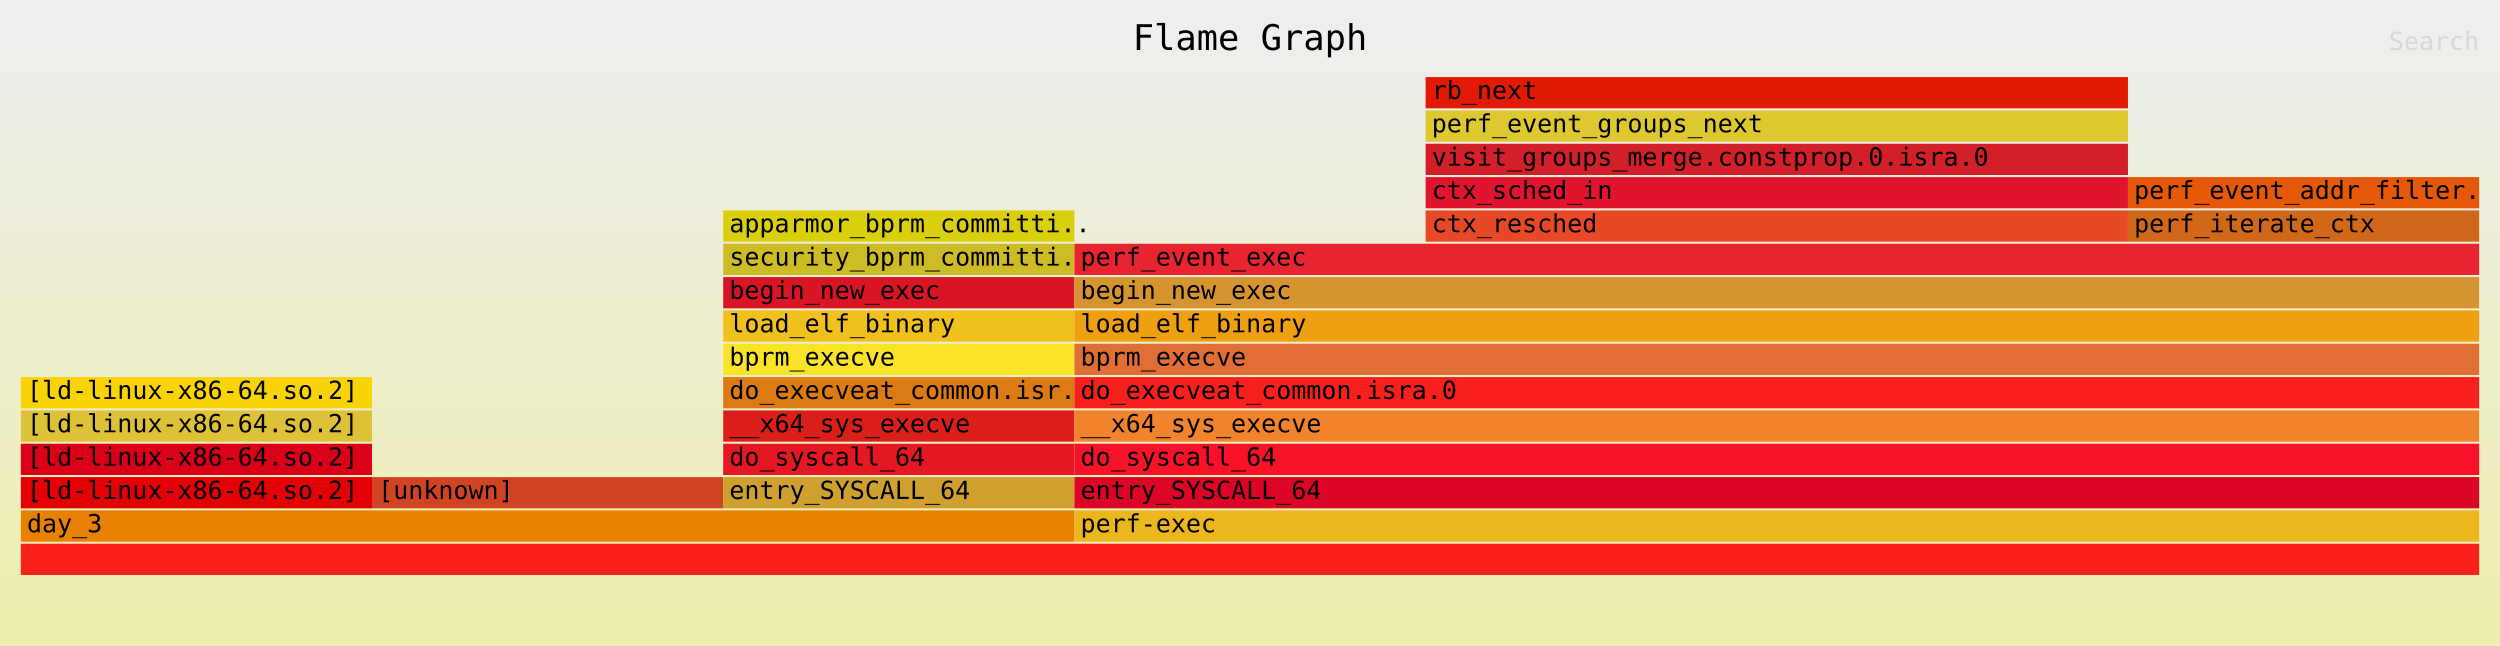
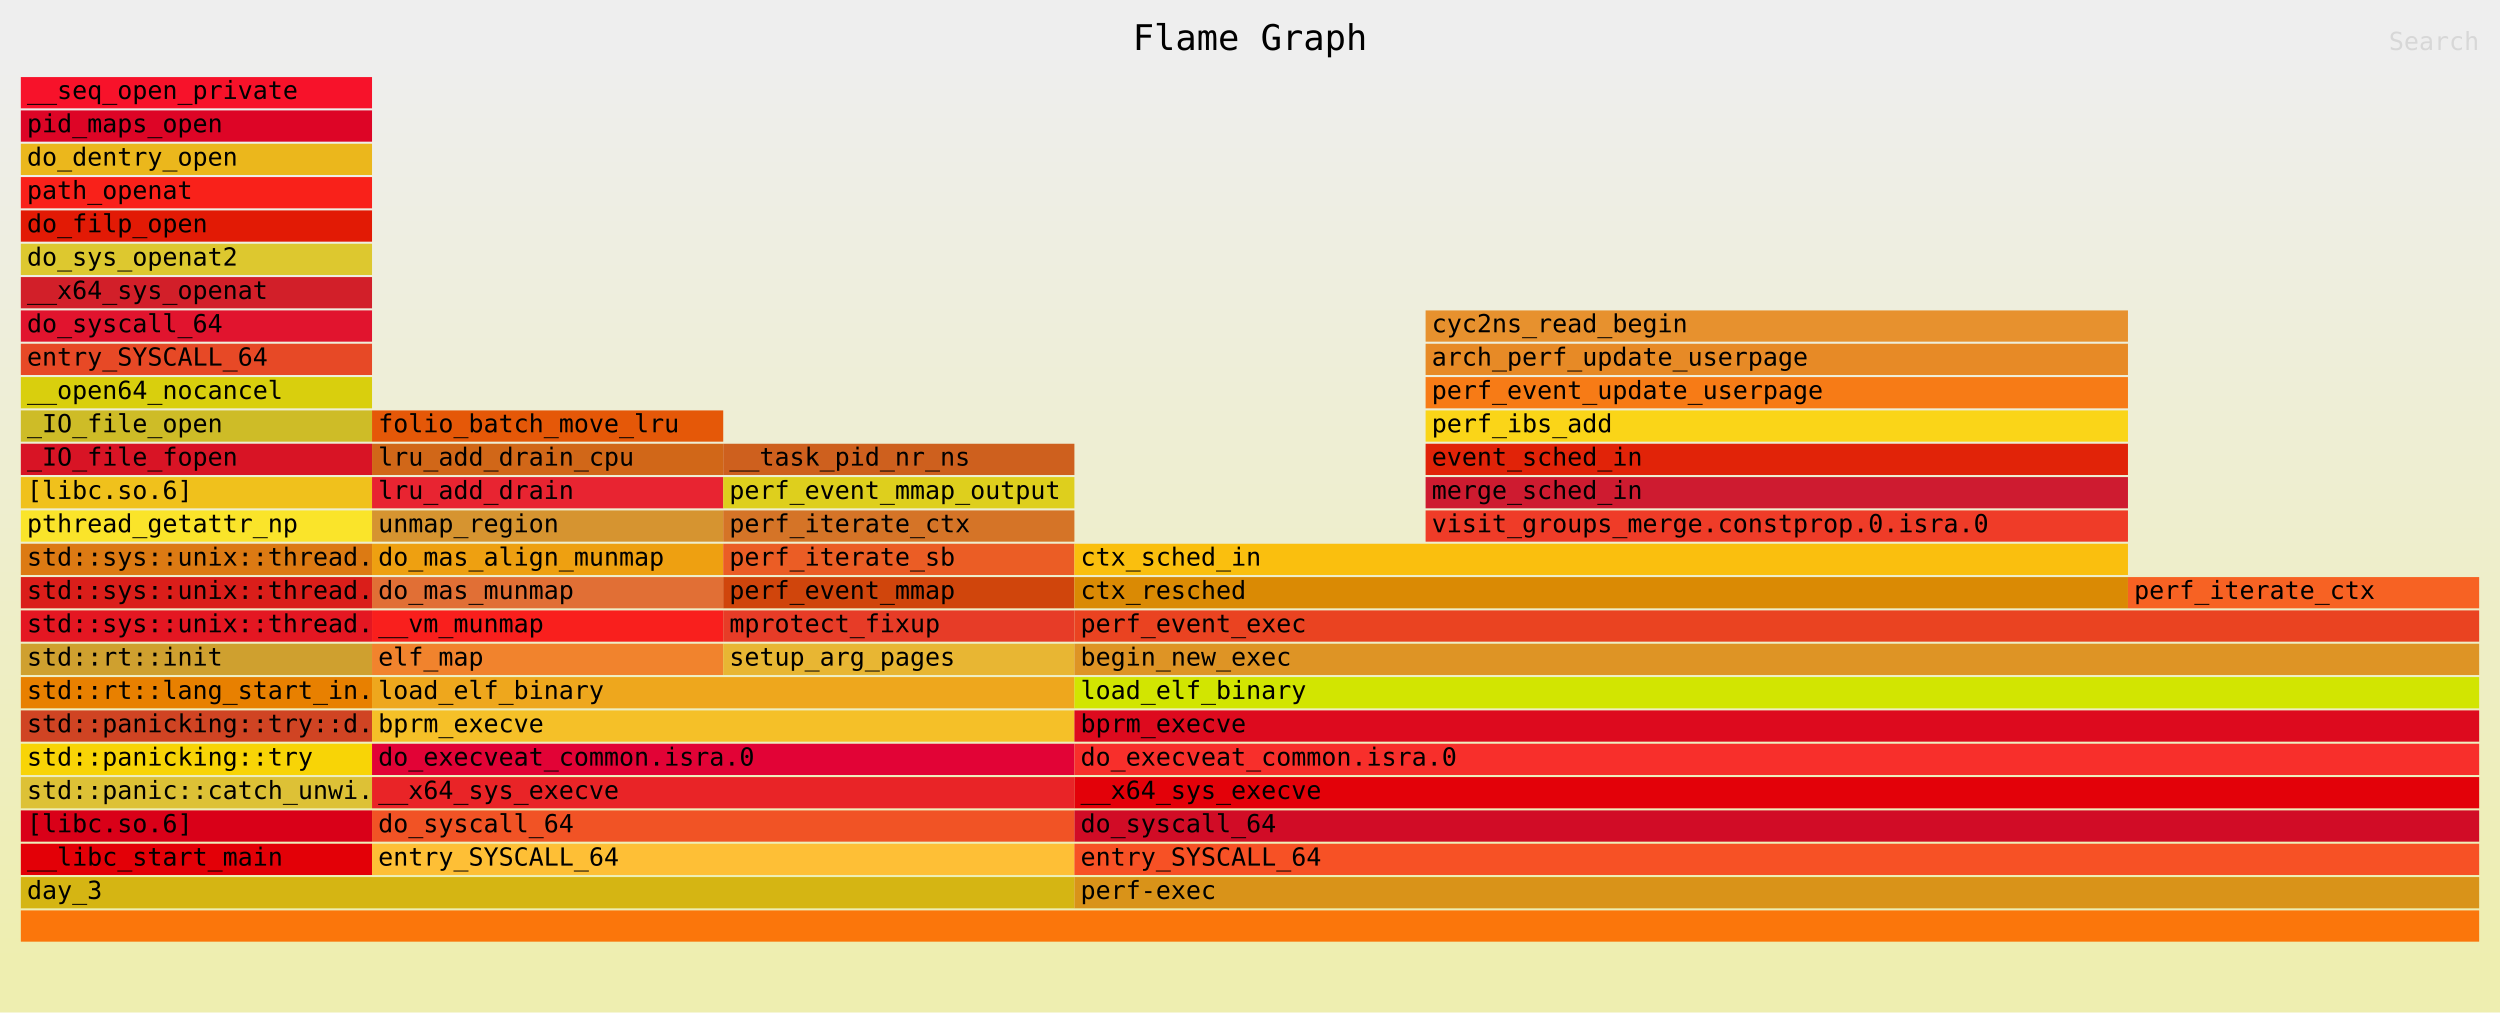
- <svg xmlns="http://www.w3.org/2000/svg" xmlns:ns1="http://github.com/jonhoo/inferno" version="1.1" width="1200" height="310" viewBox="0 0 1200 310">
+ <svg xmlns="http://www.w3.org/2000/svg" xmlns:ns1="http://github.com/jonhoo/inferno" version="1.1" width="1200" height="486" viewBox="0 0 1200 486">
  <defs>
    <linearGradient id="background" y1="0" y2="1" x1="0" x2="0">
      <stop stop-color="#eeeeee" offset="5%" />
      <stop stop-color="#eeeeb0" offset="95%" />
    </linearGradient>
  </defs>
  <style type="text/css">
text { font-family:monospace; font-size:12px }
#title { text-anchor:middle; font-size:17px; }
#matched { text-anchor:end; }
#search { text-anchor:end; opacity:0.1; cursor:pointer; }
#search:hover, #search.show { opacity:1; }
#subtitle { text-anchor:middle; font-color:rgb(160,160,160); }
#unzoom { cursor:pointer; }
#frames &gt; *:hover { stroke:black; stroke-width:0.5; cursor:pointer; }
.hide { display:none; }
.parent { opacity:0.5; }
</style>
-   <rect x="0" y="0" width="100%" height="310" fill="url(#background)" />
+   <rect x="0" y="0" width="100%" height="486" fill="url(#background)" />
  <text id="title" fill="rgb(0,0,0)" x="50%" y="24.00">Flame Graph</text>
-   <text id="details" fill="rgb(0,0,0)" x="10" y="293.00"> </text>
+   <text id="details" fill="rgb(0,0,0)" x="10" y="469.00"> </text>
  <text id="unzoom" class="hide" fill="rgb(0,0,0)" x="10" y="24.00">Reset Zoom</text>
  <text id="search" fill="rgb(0,0,0)" x="1190" y="24.00">Search</text>
-   <text id="matched" fill="rgb(0,0,0)" x="1190" y="293.00"> </text>
+   <text id="matched" fill="rgb(0,0,0)" x="1190" y="469.00"> </text>
  <svg id="frames" x="10" width="1180" total_samples="7">
    <g>
-       <rect x="0%" y="229" width="14.286%" height="15" fill="rgb(227,0,7)" ns1:x="0" ns1:w="1" />
-       <text x="0.25%" y="239.50">[ld-linux-x86-64.so.2]</text>
-     </g>
-     <g>
-       <rect x="0%" y="213" width="14.286%" height="15" fill="rgb(217,0,24)" ns1:x="0" ns1:w="1" />
-       <text x="0.25%" y="223.50">[ld-linux-x86-64.so.2]</text>
-     </g>
-     <g>
-       <rect x="0%" y="197" width="14.286%" height="15" fill="rgb(221,193,54)" ns1:x="0" ns1:w="1" />
-       <text x="0.25%" y="207.50">[ld-linux-x86-64.so.2]</text>
-     </g>
-     <g>
-       <rect x="0%" y="181" width="14.286%" height="15" fill="rgb(248,212,6)" ns1:x="0" ns1:w="1" />
-       <text x="0.25%" y="191.50">[ld-linux-x86-64.so.2]</text>
-     </g>
-     <g>
-       <rect x="14.286%" y="229" width="14.286%" height="15" fill="rgb(208,68,35)" ns1:x="1" ns1:w="1" />
-       <text x="14.536%" y="239.50">[unknown]</text>
-     </g>
-     <g>
-       <rect x="0%" y="245" width="42.857%" height="15" fill="rgb(232,128,0)" ns1:x="0" ns1:w="3" />
-       <text x="0.25%" y="255.50">day_3</text>
-     </g>
-     <g>
-       <rect x="28.571%" y="229" width="14.286%" height="15" fill="rgb(207,160,47)" ns1:x="2" ns1:w="1" />
-       <text x="28.821%" y="239.50">entry_SYSCALL_64</text>
-     </g>
-     <g>
-       <rect x="28.571%" y="213" width="14.286%" height="15" fill="rgb(228,23,34)" ns1:x="2" ns1:w="1" />
-       <text x="28.821%" y="223.50">do_syscall_64</text>
-     </g>
-     <g>
-       <rect x="28.571%" y="197" width="14.286%" height="15" fill="rgb(218,30,26)" ns1:x="2" ns1:w="1" />
-       <text x="28.821%" y="207.50">__x64_sys_execve</text>
-     </g>
-     <g>
-       <rect x="28.571%" y="181" width="14.286%" height="15" fill="rgb(220,122,19)" ns1:x="2" ns1:w="1" />
-       <text x="28.821%" y="191.50">do_execveat_common.isr..</text>
-     </g>
-     <g>
-       <rect x="28.571%" y="165" width="14.286%" height="15" fill="rgb(250,228,42)" ns1:x="2" ns1:w="1" />
-       <text x="28.821%" y="175.50">bprm_execve</text>
-     </g>
-     <g>
-       <rect x="28.571%" y="149" width="14.286%" height="15" fill="rgb(240,193,28)" ns1:x="2" ns1:w="1" />
-       <text x="28.821%" y="159.50">load_elf_binary</text>
-     </g>
-     <g>
-       <rect x="28.571%" y="133" width="14.286%" height="15" fill="rgb(216,20,37)" ns1:x="2" ns1:w="1" />
-       <text x="28.821%" y="143.50">begin_new_exec</text>
-     </g>
-     <g>
-       <rect x="28.571%" y="117" width="14.286%" height="15" fill="rgb(206,188,39)" ns1:x="2" ns1:w="1" />
-       <text x="28.821%" y="127.50">security_bprm_committi..</text>
-     </g>
-     <g>
-       <rect x="28.571%" y="101" width="14.286%" height="15" fill="rgb(217,207,13)" ns1:x="2" ns1:w="1" />
-       <text x="28.821%" y="111.50">apparmor_bprm_committi..</text>
-     </g>
-     <g>
-       <rect x="57.143%" y="101" width="28.571%" height="15" fill="rgb(231,73,38)" ns1:x="4" ns1:w="2" />
-       <text x="57.393%" y="111.50">ctx_resched</text>
-     </g>
-     <g>
-       <rect x="57.143%" y="85" width="28.571%" height="15" fill="rgb(225,20,46)" ns1:x="4" ns1:w="2" />
-       <text x="57.393%" y="95.50">ctx_sched_in</text>
-     </g>
-     <g>
-       <rect x="57.143%" y="69" width="28.571%" height="15" fill="rgb(210,31,41)" ns1:x="4" ns1:w="2" />
-       <text x="57.393%" y="79.50">visit_groups_merge.constprop.0.isra.0</text>
-     </g>
-     <g>
-       <rect x="57.143%" y="53" width="28.571%" height="15" fill="rgb(221,200,47)" ns1:x="4" ns1:w="2" />
-       <text x="57.393%" y="63.50">perf_event_groups_next</text>
-     </g>
-     <g>
-       <rect x="57.143%" y="37" width="28.571%" height="15" fill="rgb(226,26,5)" ns1:x="4" ns1:w="2" />
-       <text x="57.393%" y="47.50">rb_next</text>
-     </g>
-     <g>
-       <rect x="0%" y="261" width="100%" height="15" fill="rgb(249,33,26)" ns1:x="0" ns1:w="7" />
-       <text x="0.25%" y="271.50" />
-     </g>
-     <g>
-       <rect x="42.857%" y="245" width="57.143%" height="15" fill="rgb(235,183,28)" ns1:x="3" ns1:w="4" />
-       <text x="43.107%" y="255.50">perf-exec</text>
-     </g>
-     <g>
-       <rect x="42.857%" y="229" width="57.143%" height="15" fill="rgb(221,5,38)" ns1:x="3" ns1:w="4" />
-       <text x="43.107%" y="239.50">entry_SYSCALL_64</text>
-     </g>
-     <g>
-       <rect x="42.857%" y="213" width="57.143%" height="15" fill="rgb(247,18,42)" ns1:x="3" ns1:w="4" />
-       <text x="43.107%" y="223.50">do_syscall_64</text>
-     </g>
-     <g>
-       <rect x="42.857%" y="197" width="57.143%" height="15" fill="rgb(241,131,45)" ns1:x="3" ns1:w="4" />
-       <text x="43.107%" y="207.50">__x64_sys_execve</text>
-     </g>
-     <g>
-       <rect x="42.857%" y="181" width="57.143%" height="15" fill="rgb(249,31,29)" ns1:x="3" ns1:w="4" />
-       <text x="43.107%" y="191.50">do_execveat_common.isra.0</text>
-     </g>
-     <g>
-       <rect x="42.857%" y="165" width="57.143%" height="15" fill="rgb(225,111,53)" ns1:x="3" ns1:w="4" />
-       <text x="43.107%" y="175.50">bprm_execve</text>
-     </g>
-     <g>
-       <rect x="42.857%" y="149" width="57.143%" height="15" fill="rgb(238,160,17)" ns1:x="3" ns1:w="4" />
-       <text x="43.107%" y="159.50">load_elf_binary</text>
-     </g>
-     <g>
-       <rect x="42.857%" y="133" width="57.143%" height="15" fill="rgb(214,148,48)" ns1:x="3" ns1:w="4" />
-       <text x="43.107%" y="143.50">begin_new_exec</text>
-     </g>
-     <g>
-       <rect x="42.857%" y="117" width="57.143%" height="15" fill="rgb(232,36,49)" ns1:x="3" ns1:w="4" />
-       <text x="43.107%" y="127.50">perf_event_exec</text>
-     </g>
-     <g>
-       <rect x="85.714%" y="101" width="14.286%" height="15" fill="rgb(209,103,24)" ns1:x="6" ns1:w="1" />
-       <text x="85.964%" y="111.50">perf_iterate_ctx</text>
-     </g>
-     <g>
-       <rect x="85.714%" y="85" width="14.286%" height="15" fill="rgb(229,88,8)" ns1:x="6" ns1:w="1" />
-       <text x="85.964%" y="95.50">perf_event_addr_filter..</text>
+       <rect x="0%" y="405" width="14.286%" height="15" fill="rgb(227,0,7)" ns1:x="0" ns1:w="1" />
+       <text x="0.25%" y="415.50">__libc_start_main</text>
+     </g>
+     <g>
+       <rect x="0%" y="389" width="14.286%" height="15" fill="rgb(217,0,24)" ns1:x="0" ns1:w="1" />
+       <text x="0.25%" y="399.50">[libc.so.6]</text>
+     </g>
+     <g>
+       <rect x="0%" y="373" width="14.286%" height="15" fill="rgb(221,193,54)" ns1:x="0" ns1:w="1" />
+       <text x="0.25%" y="383.50">std::panic::catch_unwi..</text>
+     </g>
+     <g>
+       <rect x="0%" y="357" width="14.286%" height="15" fill="rgb(248,212,6)" ns1:x="0" ns1:w="1" />
+       <text x="0.25%" y="367.50">std::panicking::try</text>
+     </g>
+     <g>
+       <rect x="0%" y="341" width="14.286%" height="15" fill="rgb(208,68,35)" ns1:x="0" ns1:w="1" />
+       <text x="0.25%" y="351.50">std::panicking::try::d..</text>
+     </g>
+     <g>
+       <rect x="0%" y="325" width="14.286%" height="15" fill="rgb(232,128,0)" ns1:x="0" ns1:w="1" />
+       <text x="0.25%" y="335.50">std::rt::lang_start_in..</text>
+     </g>
+     <g>
+       <rect x="0%" y="309" width="14.286%" height="15" fill="rgb(207,160,47)" ns1:x="0" ns1:w="1" />
+       <text x="0.25%" y="319.50">std::rt::init</text>
+     </g>
+     <g>
+       <rect x="0%" y="293" width="14.286%" height="15" fill="rgb(228,23,34)" ns1:x="0" ns1:w="1" />
+       <text x="0.25%" y="303.50">std::sys::unix::thread..</text>
+     </g>
+     <g>
+       <rect x="0%" y="277" width="14.286%" height="15" fill="rgb(218,30,26)" ns1:x="0" ns1:w="1" />
+       <text x="0.25%" y="287.50">std::sys::unix::thread..</text>
+     </g>
+     <g>
+       <rect x="0%" y="261" width="14.286%" height="15" fill="rgb(220,122,19)" ns1:x="0" ns1:w="1" />
+       <text x="0.25%" y="271.50">std::sys::unix::thread..</text>
+     </g>
+     <g>
+       <rect x="0%" y="245" width="14.286%" height="15" fill="rgb(250,228,42)" ns1:x="0" ns1:w="1" />
+       <text x="0.25%" y="255.50">pthread_getattr_np</text>
+     </g>
+     <g>
+       <rect x="0%" y="229" width="14.286%" height="15" fill="rgb(240,193,28)" ns1:x="0" ns1:w="1" />
+       <text x="0.25%" y="239.50">[libc.so.6]</text>
+     </g>
+     <g>
+       <rect x="0%" y="213" width="14.286%" height="15" fill="rgb(216,20,37)" ns1:x="0" ns1:w="1" />
+       <text x="0.25%" y="223.50">_IO_file_fopen</text>
+     </g>
+     <g>
+       <rect x="0%" y="197" width="14.286%" height="15" fill="rgb(206,188,39)" ns1:x="0" ns1:w="1" />
+       <text x="0.25%" y="207.50">_IO_file_open</text>
+     </g>
+     <g>
+       <rect x="0%" y="181" width="14.286%" height="15" fill="rgb(217,207,13)" ns1:x="0" ns1:w="1" />
+       <text x="0.25%" y="191.50">__open64_nocancel</text>
+     </g>
+     <g>
+       <rect x="0%" y="165" width="14.286%" height="15" fill="rgb(231,73,38)" ns1:x="0" ns1:w="1" />
+       <text x="0.25%" y="175.50">entry_SYSCALL_64</text>
+     </g>
+     <g>
+       <rect x="0%" y="149" width="14.286%" height="15" fill="rgb(225,20,46)" ns1:x="0" ns1:w="1" />
+       <text x="0.25%" y="159.50">do_syscall_64</text>
+     </g>
+     <g>
+       <rect x="0%" y="133" width="14.286%" height="15" fill="rgb(210,31,41)" ns1:x="0" ns1:w="1" />
+       <text x="0.25%" y="143.50">__x64_sys_openat</text>
+     </g>
+     <g>
+       <rect x="0%" y="117" width="14.286%" height="15" fill="rgb(221,200,47)" ns1:x="0" ns1:w="1" />
+       <text x="0.25%" y="127.50">do_sys_openat2</text>
+     </g>
+     <g>
+       <rect x="0%" y="101" width="14.286%" height="15" fill="rgb(226,26,5)" ns1:x="0" ns1:w="1" />
+       <text x="0.25%" y="111.50">do_filp_open</text>
+     </g>
+     <g>
+       <rect x="0%" y="85" width="14.286%" height="15" fill="rgb(249,33,26)" ns1:x="0" ns1:w="1" />
+       <text x="0.25%" y="95.50">path_openat</text>
+     </g>
+     <g>
+       <rect x="0%" y="69" width="14.286%" height="15" fill="rgb(235,183,28)" ns1:x="0" ns1:w="1" />
+       <text x="0.25%" y="79.50">do_dentry_open</text>
+     </g>
+     <g>
+       <rect x="0%" y="53" width="14.286%" height="15" fill="rgb(221,5,38)" ns1:x="0" ns1:w="1" />
+       <text x="0.25%" y="63.50">pid_maps_open</text>
+     </g>
+     <g>
+       <rect x="0%" y="37" width="14.286%" height="15" fill="rgb(247,18,42)" ns1:x="0" ns1:w="1" />
+       <text x="0.25%" y="47.50">__seq_open_private</text>
+     </g>
+     <g>
+       <rect x="14.286%" y="309" width="14.286%" height="15" fill="rgb(241,131,45)" ns1:x="1" ns1:w="1" />
+       <text x="14.536%" y="319.50">elf_map</text>
+     </g>
+     <g>
+       <rect x="14.286%" y="293" width="14.286%" height="15" fill="rgb(249,31,29)" ns1:x="1" ns1:w="1" />
+       <text x="14.536%" y="303.50">__vm_munmap</text>
+     </g>
+     <g>
+       <rect x="14.286%" y="277" width="14.286%" height="15" fill="rgb(225,111,53)" ns1:x="1" ns1:w="1" />
+       <text x="14.536%" y="287.50">do_mas_munmap</text>
+     </g>
+     <g>
+       <rect x="14.286%" y="261" width="14.286%" height="15" fill="rgb(238,160,17)" ns1:x="1" ns1:w="1" />
+       <text x="14.536%" y="271.50">do_mas_align_munmap</text>
+     </g>
+     <g>
+       <rect x="14.286%" y="245" width="14.286%" height="15" fill="rgb(214,148,48)" ns1:x="1" ns1:w="1" />
+       <text x="14.536%" y="255.50">unmap_region</text>
+     </g>
+     <g>
+       <rect x="14.286%" y="229" width="14.286%" height="15" fill="rgb(232,36,49)" ns1:x="1" ns1:w="1" />
+       <text x="14.536%" y="239.50">lru_add_drain</text>
+     </g>
+     <g>
+       <rect x="14.286%" y="213" width="14.286%" height="15" fill="rgb(209,103,24)" ns1:x="1" ns1:w="1" />
+       <text x="14.536%" y="223.50">lru_add_drain_cpu</text>
+     </g>
+     <g>
+       <rect x="14.286%" y="197" width="14.286%" height="15" fill="rgb(229,88,8)" ns1:x="1" ns1:w="1" />
+       <text x="14.536%" y="207.50">folio_batch_move_lru</text>
+     </g>
+     <g>
+       <rect x="0%" y="421" width="42.857%" height="15" fill="rgb(213,181,19)" ns1:x="0" ns1:w="3" />
+       <text x="0.25%" y="431.50">day_3</text>
+     </g>
+     <g>
+       <rect x="14.286%" y="405" width="28.571%" height="15" fill="rgb(254,191,54)" ns1:x="1" ns1:w="2" />
+       <text x="14.536%" y="415.50">entry_SYSCALL_64</text>
+     </g>
+     <g>
+       <rect x="14.286%" y="389" width="28.571%" height="15" fill="rgb(241,83,37)" ns1:x="1" ns1:w="2" />
+       <text x="14.536%" y="399.50">do_syscall_64</text>
+     </g>
+     <g>
+       <rect x="14.286%" y="373" width="28.571%" height="15" fill="rgb(233,36,39)" ns1:x="1" ns1:w="2" />
+       <text x="14.536%" y="383.50">__x64_sys_execve</text>
+     </g>
+     <g>
+       <rect x="14.286%" y="357" width="28.571%" height="15" fill="rgb(226,3,54)" ns1:x="1" ns1:w="2" />
+       <text x="14.536%" y="367.50">do_execveat_common.isra.0</text>
+     </g>
+     <g>
+       <rect x="14.286%" y="341" width="28.571%" height="15" fill="rgb(245,192,40)" ns1:x="1" ns1:w="2" />
+       <text x="14.536%" y="351.50">bprm_execve</text>
+     </g>
+     <g>
+       <rect x="14.286%" y="325" width="28.571%" height="15" fill="rgb(238,167,29)" ns1:x="1" ns1:w="2" />
+       <text x="14.536%" y="335.50">load_elf_binary</text>
+     </g>
+     <g>
+       <rect x="28.571%" y="309" width="14.286%" height="15" fill="rgb(232,182,51)" ns1:x="2" ns1:w="1" />
+       <text x="28.821%" y="319.50">setup_arg_pages</text>
+     </g>
+     <g>
+       <rect x="28.571%" y="293" width="14.286%" height="15" fill="rgb(231,60,39)" ns1:x="2" ns1:w="1" />
+       <text x="28.821%" y="303.50">mprotect_fixup</text>
+     </g>
+     <g>
+       <rect x="28.571%" y="277" width="14.286%" height="15" fill="rgb(208,69,12)" ns1:x="2" ns1:w="1" />
+       <text x="28.821%" y="287.50">perf_event_mmap</text>
+     </g>
+     <g>
+       <rect x="28.571%" y="261" width="14.286%" height="15" fill="rgb(235,93,37)" ns1:x="2" ns1:w="1" />
+       <text x="28.821%" y="271.50">perf_iterate_sb</text>
+     </g>
+     <g>
+       <rect x="28.571%" y="245" width="14.286%" height="15" fill="rgb(213,116,39)" ns1:x="2" ns1:w="1" />
+       <text x="28.821%" y="255.50">perf_iterate_ctx</text>
+     </g>
+     <g>
+       <rect x="28.571%" y="229" width="14.286%" height="15" fill="rgb(222,207,29)" ns1:x="2" ns1:w="1" />
+       <text x="28.821%" y="239.50">perf_event_mmap_output</text>
+     </g>
+     <g>
+       <rect x="28.571%" y="213" width="14.286%" height="15" fill="rgb(206,96,30)" ns1:x="2" ns1:w="1" />
+       <text x="28.821%" y="223.50">__task_pid_nr_ns</text>
+     </g>
+     <g>
+       <rect x="42.857%" y="277" width="42.857%" height="15" fill="rgb(218,138,4)" ns1:x="3" ns1:w="3" />
+       <text x="43.107%" y="287.50">ctx_resched</text>
+     </g>
+     <g>
+       <rect x="42.857%" y="261" width="42.857%" height="15" fill="rgb(250,191,14)" ns1:x="3" ns1:w="3" />
+       <text x="43.107%" y="271.50">ctx_sched_in</text>
+     </g>
+     <g>
+       <rect x="57.143%" y="245" width="28.571%" height="15" fill="rgb(239,60,40)" ns1:x="4" ns1:w="2" />
+       <text x="57.393%" y="255.50">visit_groups_merge.constprop.0.isra.0</text>
+     </g>
+     <g>
+       <rect x="57.143%" y="229" width="28.571%" height="15" fill="rgb(206,27,48)" ns1:x="4" ns1:w="2" />
+       <text x="57.393%" y="239.50">merge_sched_in</text>
+     </g>
+     <g>
+       <rect x="57.143%" y="213" width="28.571%" height="15" fill="rgb(225,35,8)" ns1:x="4" ns1:w="2" />
+       <text x="57.393%" y="223.50">event_sched_in</text>
+     </g>
+     <g>
+       <rect x="57.143%" y="197" width="28.571%" height="15" fill="rgb(250,213,24)" ns1:x="4" ns1:w="2" />
+       <text x="57.393%" y="207.50">perf_ibs_add</text>
+     </g>
+     <g>
+       <rect x="57.143%" y="181" width="28.571%" height="15" fill="rgb(247,123,22)" ns1:x="4" ns1:w="2" />
+       <text x="57.393%" y="191.50">perf_event_update_userpage</text>
+     </g>
+     <g>
+       <rect x="57.143%" y="165" width="28.571%" height="15" fill="rgb(231,138,38)" ns1:x="4" ns1:w="2" />
+       <text x="57.393%" y="175.50">arch_perf_update_userpage</text>
+     </g>
+     <g>
+       <rect x="57.143%" y="149" width="28.571%" height="15" fill="rgb(231,145,46)" ns1:x="4" ns1:w="2" />
+       <text x="57.393%" y="159.50">cyc2ns_read_begin</text>
+     </g>
+     <g>
+       <rect x="0%" y="437" width="100%" height="15" fill="rgb(251,118,11)" ns1:x="0" ns1:w="7" />
+       <text x="0.25%" y="447.50" />
+     </g>
+     <g>
+       <rect x="42.857%" y="421" width="57.143%" height="15" fill="rgb(217,147,25)" ns1:x="3" ns1:w="4" />
+       <text x="43.107%" y="431.50">perf-exec</text>
+     </g>
+     <g>
+       <rect x="42.857%" y="405" width="57.143%" height="15" fill="rgb(247,81,37)" ns1:x="3" ns1:w="4" />
+       <text x="43.107%" y="415.50">entry_SYSCALL_64</text>
+     </g>
+     <g>
+       <rect x="42.857%" y="389" width="57.143%" height="15" fill="rgb(209,12,38)" ns1:x="3" ns1:w="4" />
+       <text x="43.107%" y="399.50">do_syscall_64</text>
+     </g>
+     <g>
+       <rect x="42.857%" y="373" width="57.143%" height="15" fill="rgb(227,1,9)" ns1:x="3" ns1:w="4" />
+       <text x="43.107%" y="383.50">__x64_sys_execve</text>
+     </g>
+     <g>
+       <rect x="42.857%" y="357" width="57.143%" height="15" fill="rgb(248,47,43)" ns1:x="3" ns1:w="4" />
+       <text x="43.107%" y="367.50">do_execveat_common.isra.0</text>
+     </g>
+     <g>
+       <rect x="42.857%" y="341" width="57.143%" height="15" fill="rgb(221,10,30)" ns1:x="3" ns1:w="4" />
+       <text x="43.107%" y="351.50">bprm_execve</text>
+     </g>
+     <g>
+       <rect x="42.857%" y="325" width="57.143%" height="15" fill="rgb(210,229,1)" ns1:x="3" ns1:w="4" />
+       <text x="43.107%" y="335.50">load_elf_binary</text>
+     </g>
+     <g>
+       <rect x="42.857%" y="309" width="57.143%" height="15" fill="rgb(222,148,37)" ns1:x="3" ns1:w="4" />
+       <text x="43.107%" y="319.50">begin_new_exec</text>
+     </g>
+     <g>
+       <rect x="42.857%" y="293" width="57.143%" height="15" fill="rgb(234,67,33)" ns1:x="3" ns1:w="4" />
+       <text x="43.107%" y="303.50">perf_event_exec</text>
+     </g>
+     <g>
+       <rect x="85.714%" y="277" width="14.286%" height="15" fill="rgb(247,98,35)" ns1:x="6" ns1:w="1" />
+       <text x="85.964%" y="287.50">perf_iterate_ctx</text>
    </g>
  </svg>
</svg>
